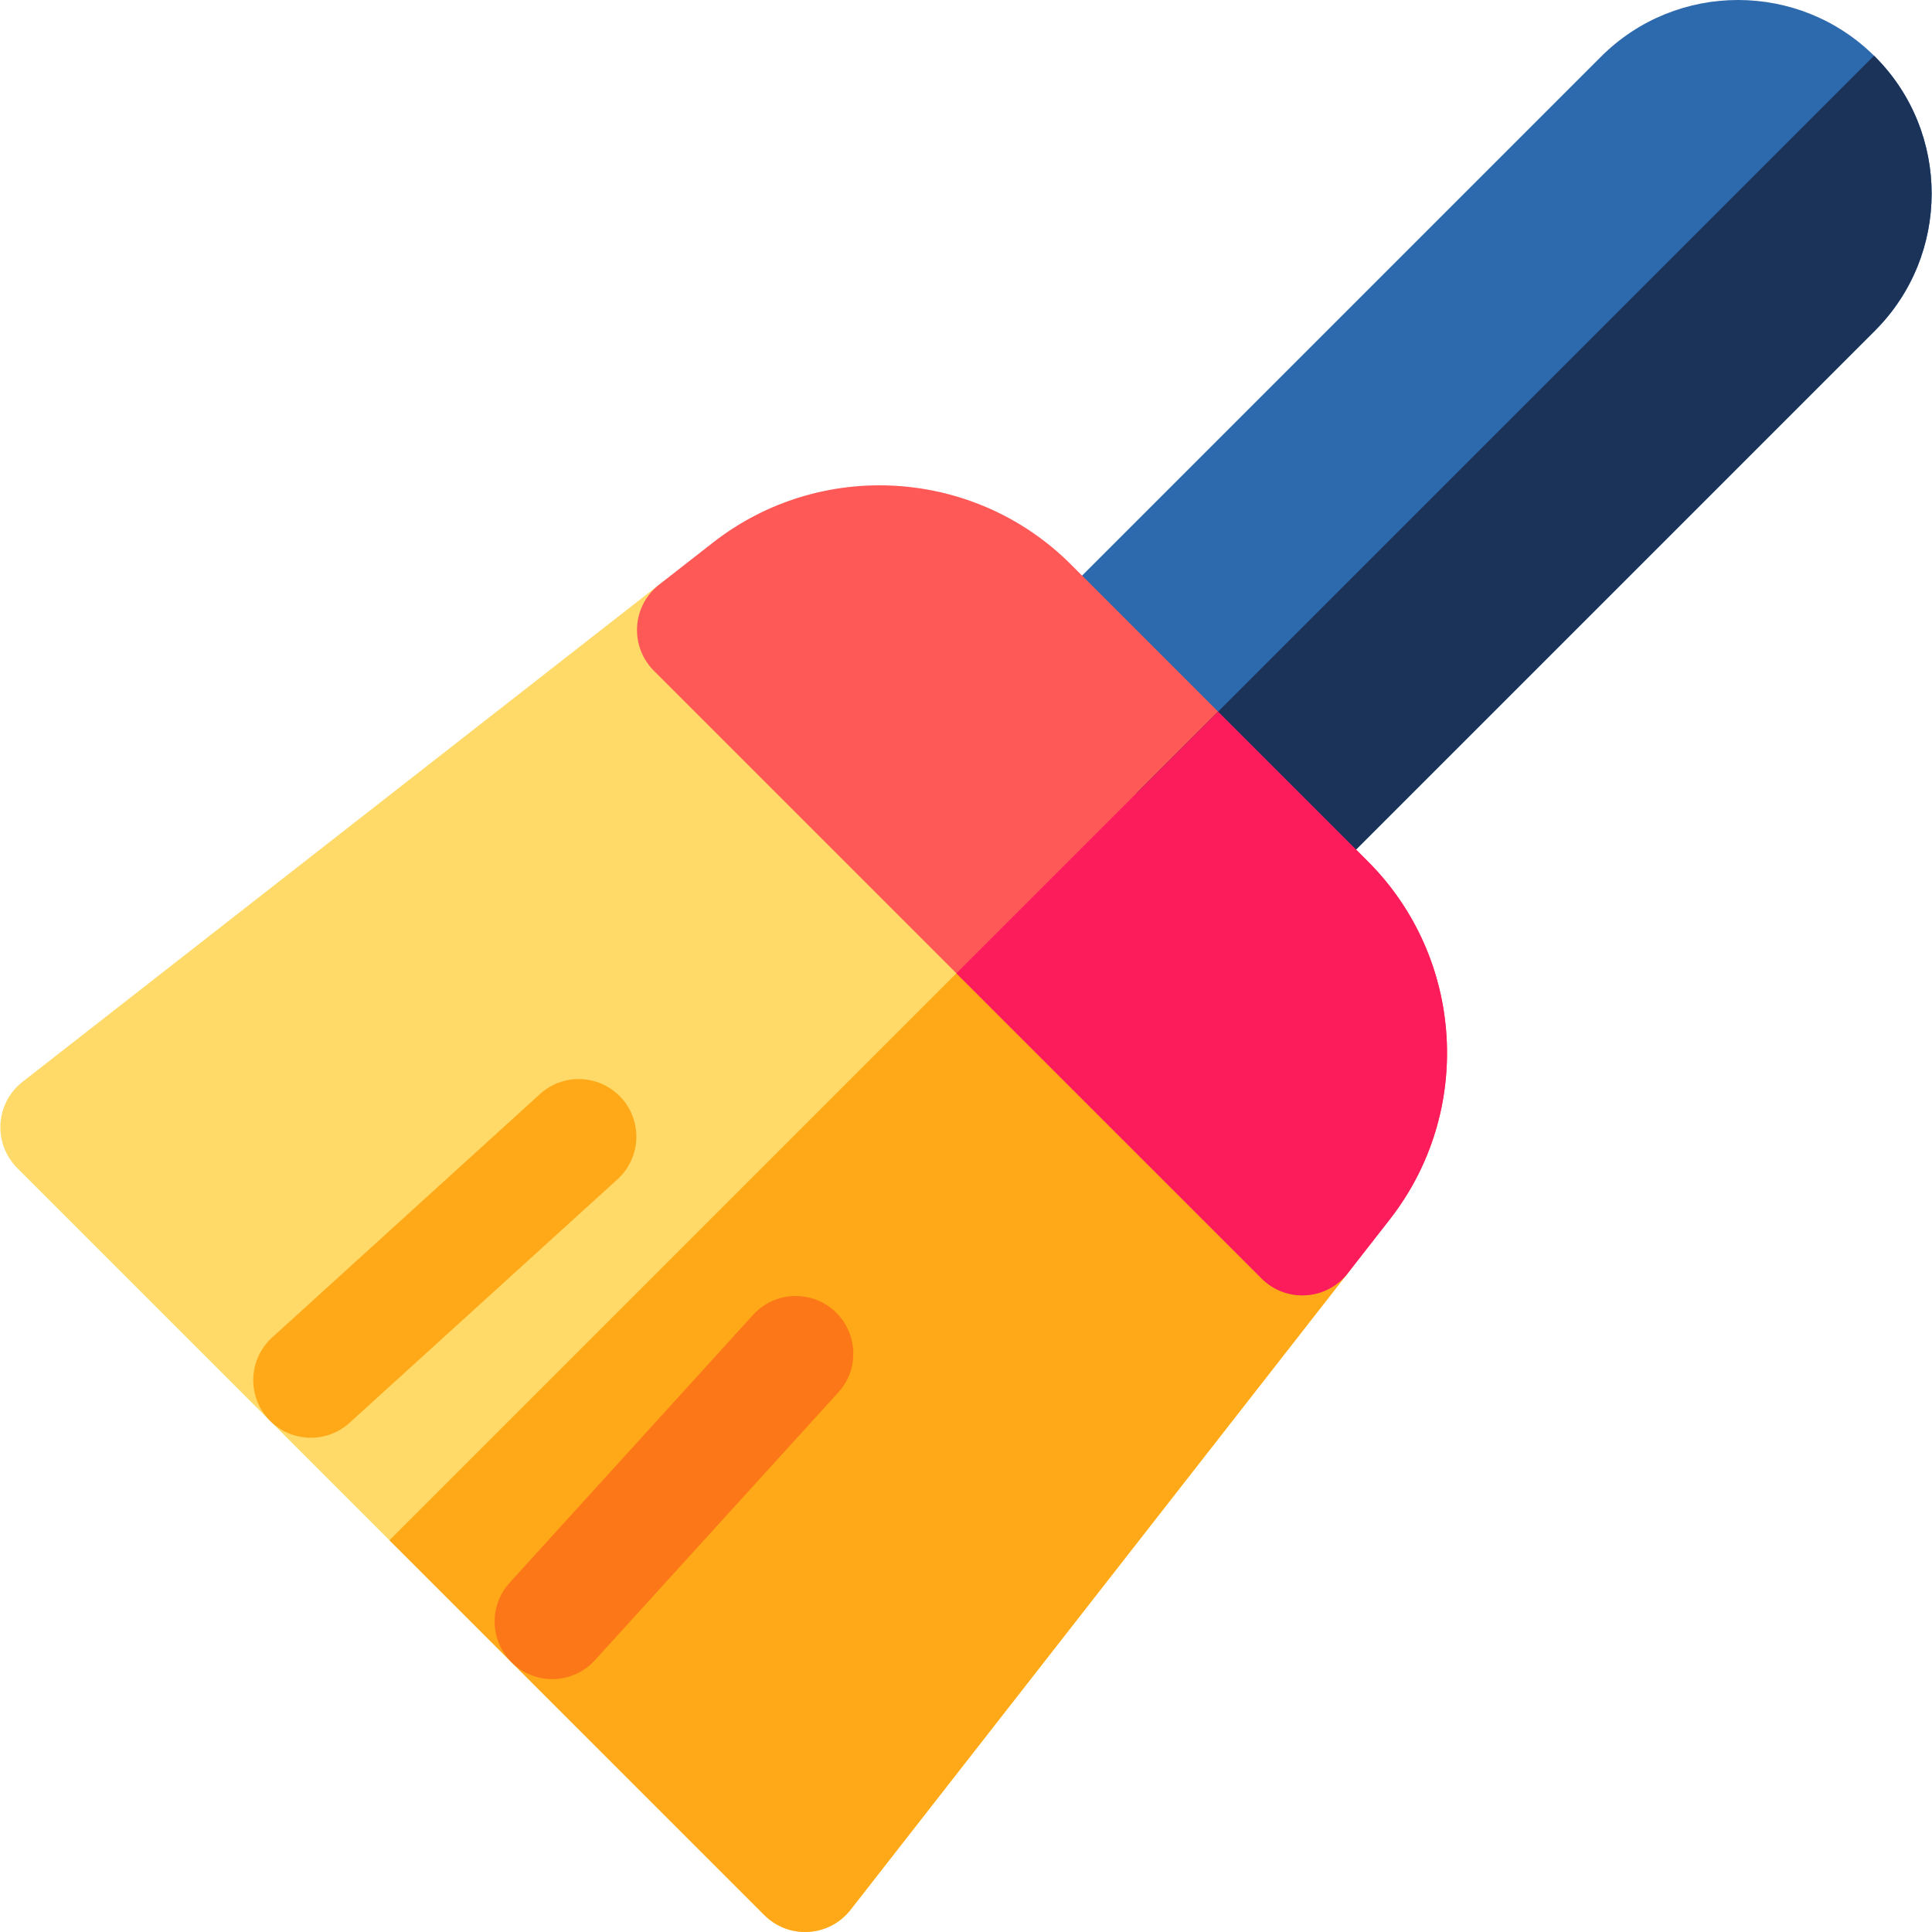
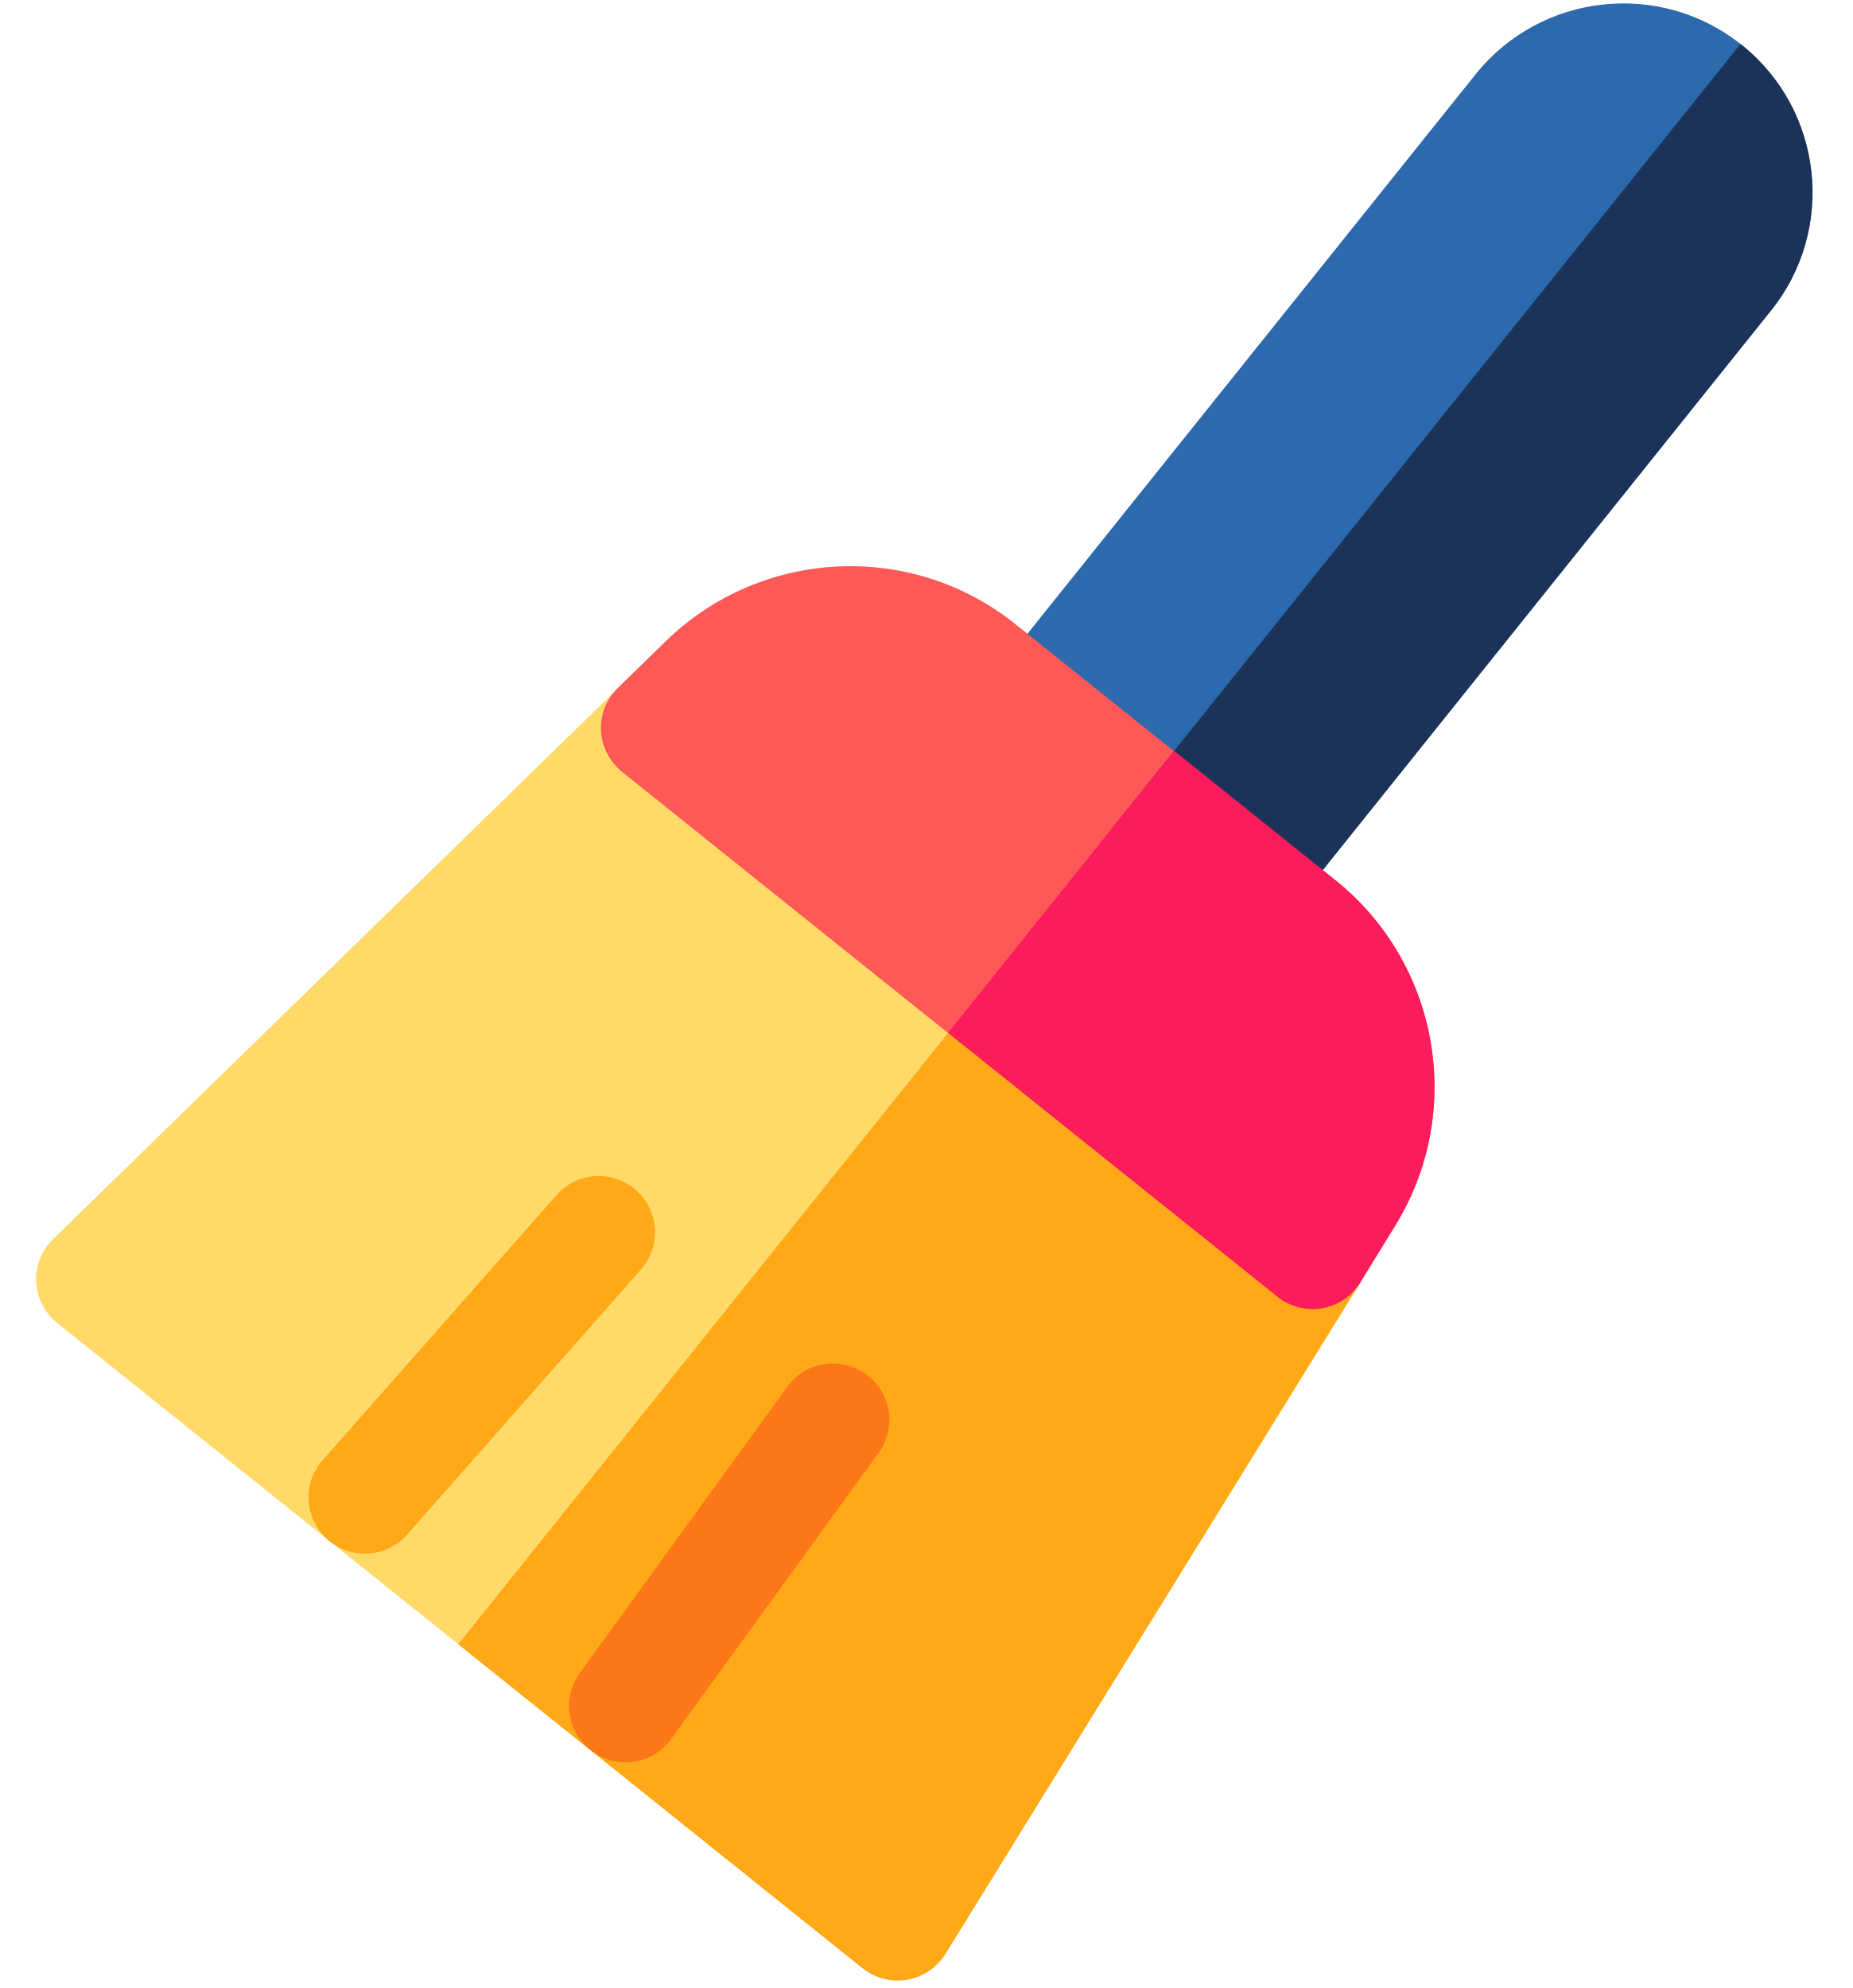
- <svg xmlns="http://www.w3.org/2000/svg" version="1.1" id="Capa_1" x="0px" y="0px" viewBox="0 0 512 512" style="enable-background:new 0 0 512 512;" xml:space="preserve">
-   <path style="fill:#FFDA68;" d="M202.563,507.528L4.569,309.534c-3.093-3.092-4.711-7.364-4.444-11.731  c0.268-4.366,2.395-8.407,5.842-11.1L174.68,154.931c6.078-4.749,14.743-4.217,20.196,1.237l161.054,161.053  c5.453,5.453,5.984,14.118,1.237,20.196L225.392,506.129c-2.692,3.447-6.734,5.574-11.1,5.842  C209.927,512.239,205.656,510.62,202.563,507.528z" />
-   <path style="fill:#FFA918;" d="M357.166,337.416c4.749-6.078,4.217-14.743-1.237-20.196l-80.883-80.883L103.21,408.175  l99.352,99.352c3.093,3.092,7.364,4.711,11.731,4.444c4.366-0.268,8.407-2.395,11.1-5.842L357.166,337.416z" />
-   <path style="fill:#2D69AD;" d="M326.968,235.938l-51.004-51.004c-5.963-5.963-5.963-15.63,0-21.594l148.33-148.329  c20.015-20.015,52.583-20.015,72.598,0c20.015,20.015,20.016,52.583,0,72.598L348.562,235.938  C342.599,241.901,332.931,241.901,326.968,235.938z" />
-   <path style="fill:#FF5957;" d="M334.336,338.814L173.282,177.762c-3.092-3.092-4.711-7.364-4.444-11.731  c0.268-4.366,2.395-8.407,5.842-11.1l14.266-11.142c28.509-22.266,69.297-19.769,94.873,5.807l78.681,78.681  c25.577,25.577,28.074,66.363,5.807,94.872l-11.143,14.267c-2.692,3.447-6.734,5.574-11.1,5.842  C341.699,343.525,337.428,341.908,334.336,338.814z" />
-   <path style="fill:#FC7718;" d="M135.545,440.505c-5.727-5.727-6-15.001-0.494-21.057l64.52-70.993  c5.672-6.241,15.328-6.702,21.569-1.031c6.231,5.721,6.702,15.328,1.03,21.569l-64.52,70.993  c-5.672,6.241-15.328,6.702-21.569,1.031C135.897,440.848,135.718,440.678,135.545,440.505z" />
-   <path style="fill:#FFA918;" d="M71.594,376.554c-0.174-0.174-0.344-0.352-0.512-0.535c-5.671-6.241-5.21-15.897,1.031-21.569  l70.993-64.52c6.239-5.671,15.863-5.216,21.569,1.03c5.671,6.241,5.21,15.897-1.031,21.569l-70.993,64.52  C86.596,382.553,77.32,382.28,71.594,376.554z" />
-   <path style="fill:#1B3359;" d="M496.892,15.011c-0.087-0.087-0.178-0.166-0.265-0.252L301.208,210.178l25.761,25.761  c5.963,5.963,15.63,5.963,21.594,0l148.329-148.33C516.906,67.594,516.906,35.026,496.892,15.011z" />
-   <path style="fill:#FC1B5B;" d="M368.309,323.149c22.265-28.509,19.769-69.295-5.807-94.872l-39.697-39.697l-69.351,69.351  l80.883,80.883c3.092,3.092,7.364,4.711,11.731,4.444c4.366-0.268,8.407-2.395,11.1-5.842L368.309,323.149z" />
-   <g>
- </g>
-   <g>
- </g>
-   <g>
- </g>
-   <g>
- </g>
-   <g>
- </g>
-   <g>
- </g>
-   <g>
- </g>
-   <g>
- </g>
-   <g>
- </g>
-   <g>
- </g>
-   <g>
- </g>
-   <g>
- </g>
-   <g>
- </g>
-   <g>
- </g>
-   <g>
- </g>
+ <svg xmlns="http://www.w3.org/2000/svg" version="1.1" id="Capa_1" x="0px" y="0px" viewBox="0 0 492 528" style="enable-background:new 0 0 492 528;" xml:space="preserve">
+   <style type="text/css">
+ 	.st0{fill:#FFDA68;}
+ 	.st1{fill:#FFA918;}
+ 	.st2{fill:#2D69AD;}
+ 	.st3{fill:#FF5957;}
+ 	.st4{fill:#FC7718;}
+ 	.st5{fill:#1B3359;}
+ 	.st6{fill:#FC1B5B;}
+ </style>
+   <path class="st0" d="M229.1,522.7L15.2,351.4c-3.3-2.7-5.4-6.7-5.6-10.9c-0.2-4.3,1.4-8.4,4.5-11.4l150-146.3  c5.4-5.3,13.9-5.7,19.8-1l174,139.4c5.9,4.7,7.3,13.1,3.4,19.5L251.1,518.9c-2.2,3.6-6,6.1-10.2,6.9  C236.8,526.5,232.4,525.4,229.1,522.7z" />
+   <path class="st1" d="M361.2,340.6c4-6.4,2.5-14.8-3.4-19.5l-87.4-70L121.7,436.7l107.3,86c3.3,2.7,7.7,3.8,11.9,3.1  c4.2-0.7,7.9-3.2,10.2-6.9L361.2,340.6z" />
+   <path class="st2" d="M320.9,245.1L265.8,201c-6.4-5.2-7.5-14.6-2.3-21L391.9,19.7c17.3-21.6,49-25.1,70.6-7.8s25.1,49,7.8,70.6  L341.9,242.8C336.8,249.2,327.4,250.3,320.9,245.1z" />
+   <path class="st3" d="M339.2,344.4L165.2,205c-3.3-2.7-5.4-6.7-5.6-10.9c-0.2-4.3,1.4-8.4,4.5-11.4l12.7-12.4  c25.3-24.7,65.3-26.7,92.9-4.5l85,68.1c27.6,22.1,34.4,61.5,15.8,91.7l-9.3,15.1c-2.2,3.6-6,6.1-10.2,6.9  C346.8,348.2,342.5,347.1,339.2,344.4z" />
+   <path class="st4" d="M156.7,464.7c-6.2-5-7.4-13.9-2.7-20.4l55.1-76c4.8-6.7,14.2-8.2,20.9-3.3c6.7,4.9,8.2,14.2,3.3,20.9l-55.1,76  c-4.8,6.7-14.2,8.2-20.9,3.3C157,465,156.9,464.8,156.7,464.7z" />
+   <path class="st1" d="M87.6,409.4c-0.2-0.2-0.4-0.3-0.6-0.5c-6.2-5.5-6.8-14.9-1.3-21.1l62.1-70.4c5.5-6.2,14.9-6.8,21.1-1.3  c6.2,5.5,6.8,14.9,1.3,21.1l-62.1,70.4C102.8,413.6,93.8,414.3,87.6,409.4z" />
+   <path class="st5" d="M462.5,11.9c-0.1-0.1-0.2-0.1-0.3-0.2L293.1,222.8l27.8,22.3c6.4,5.2,15.8,4.1,21-2.3L470.3,82.5  C487.7,60.9,484.2,29.2,462.5,11.9z" />
+   <path class="st6" d="M370.5,325.5c18.6-30.1,11.8-69.5-15.8-91.7l-42.9-34.4l-60,74.9l87.4,70c3.3,2.7,7.7,3.8,11.9,3.1  c4.2-0.7,7.9-3.2,10.2-6.9L370.5,325.5z" />
</svg>
